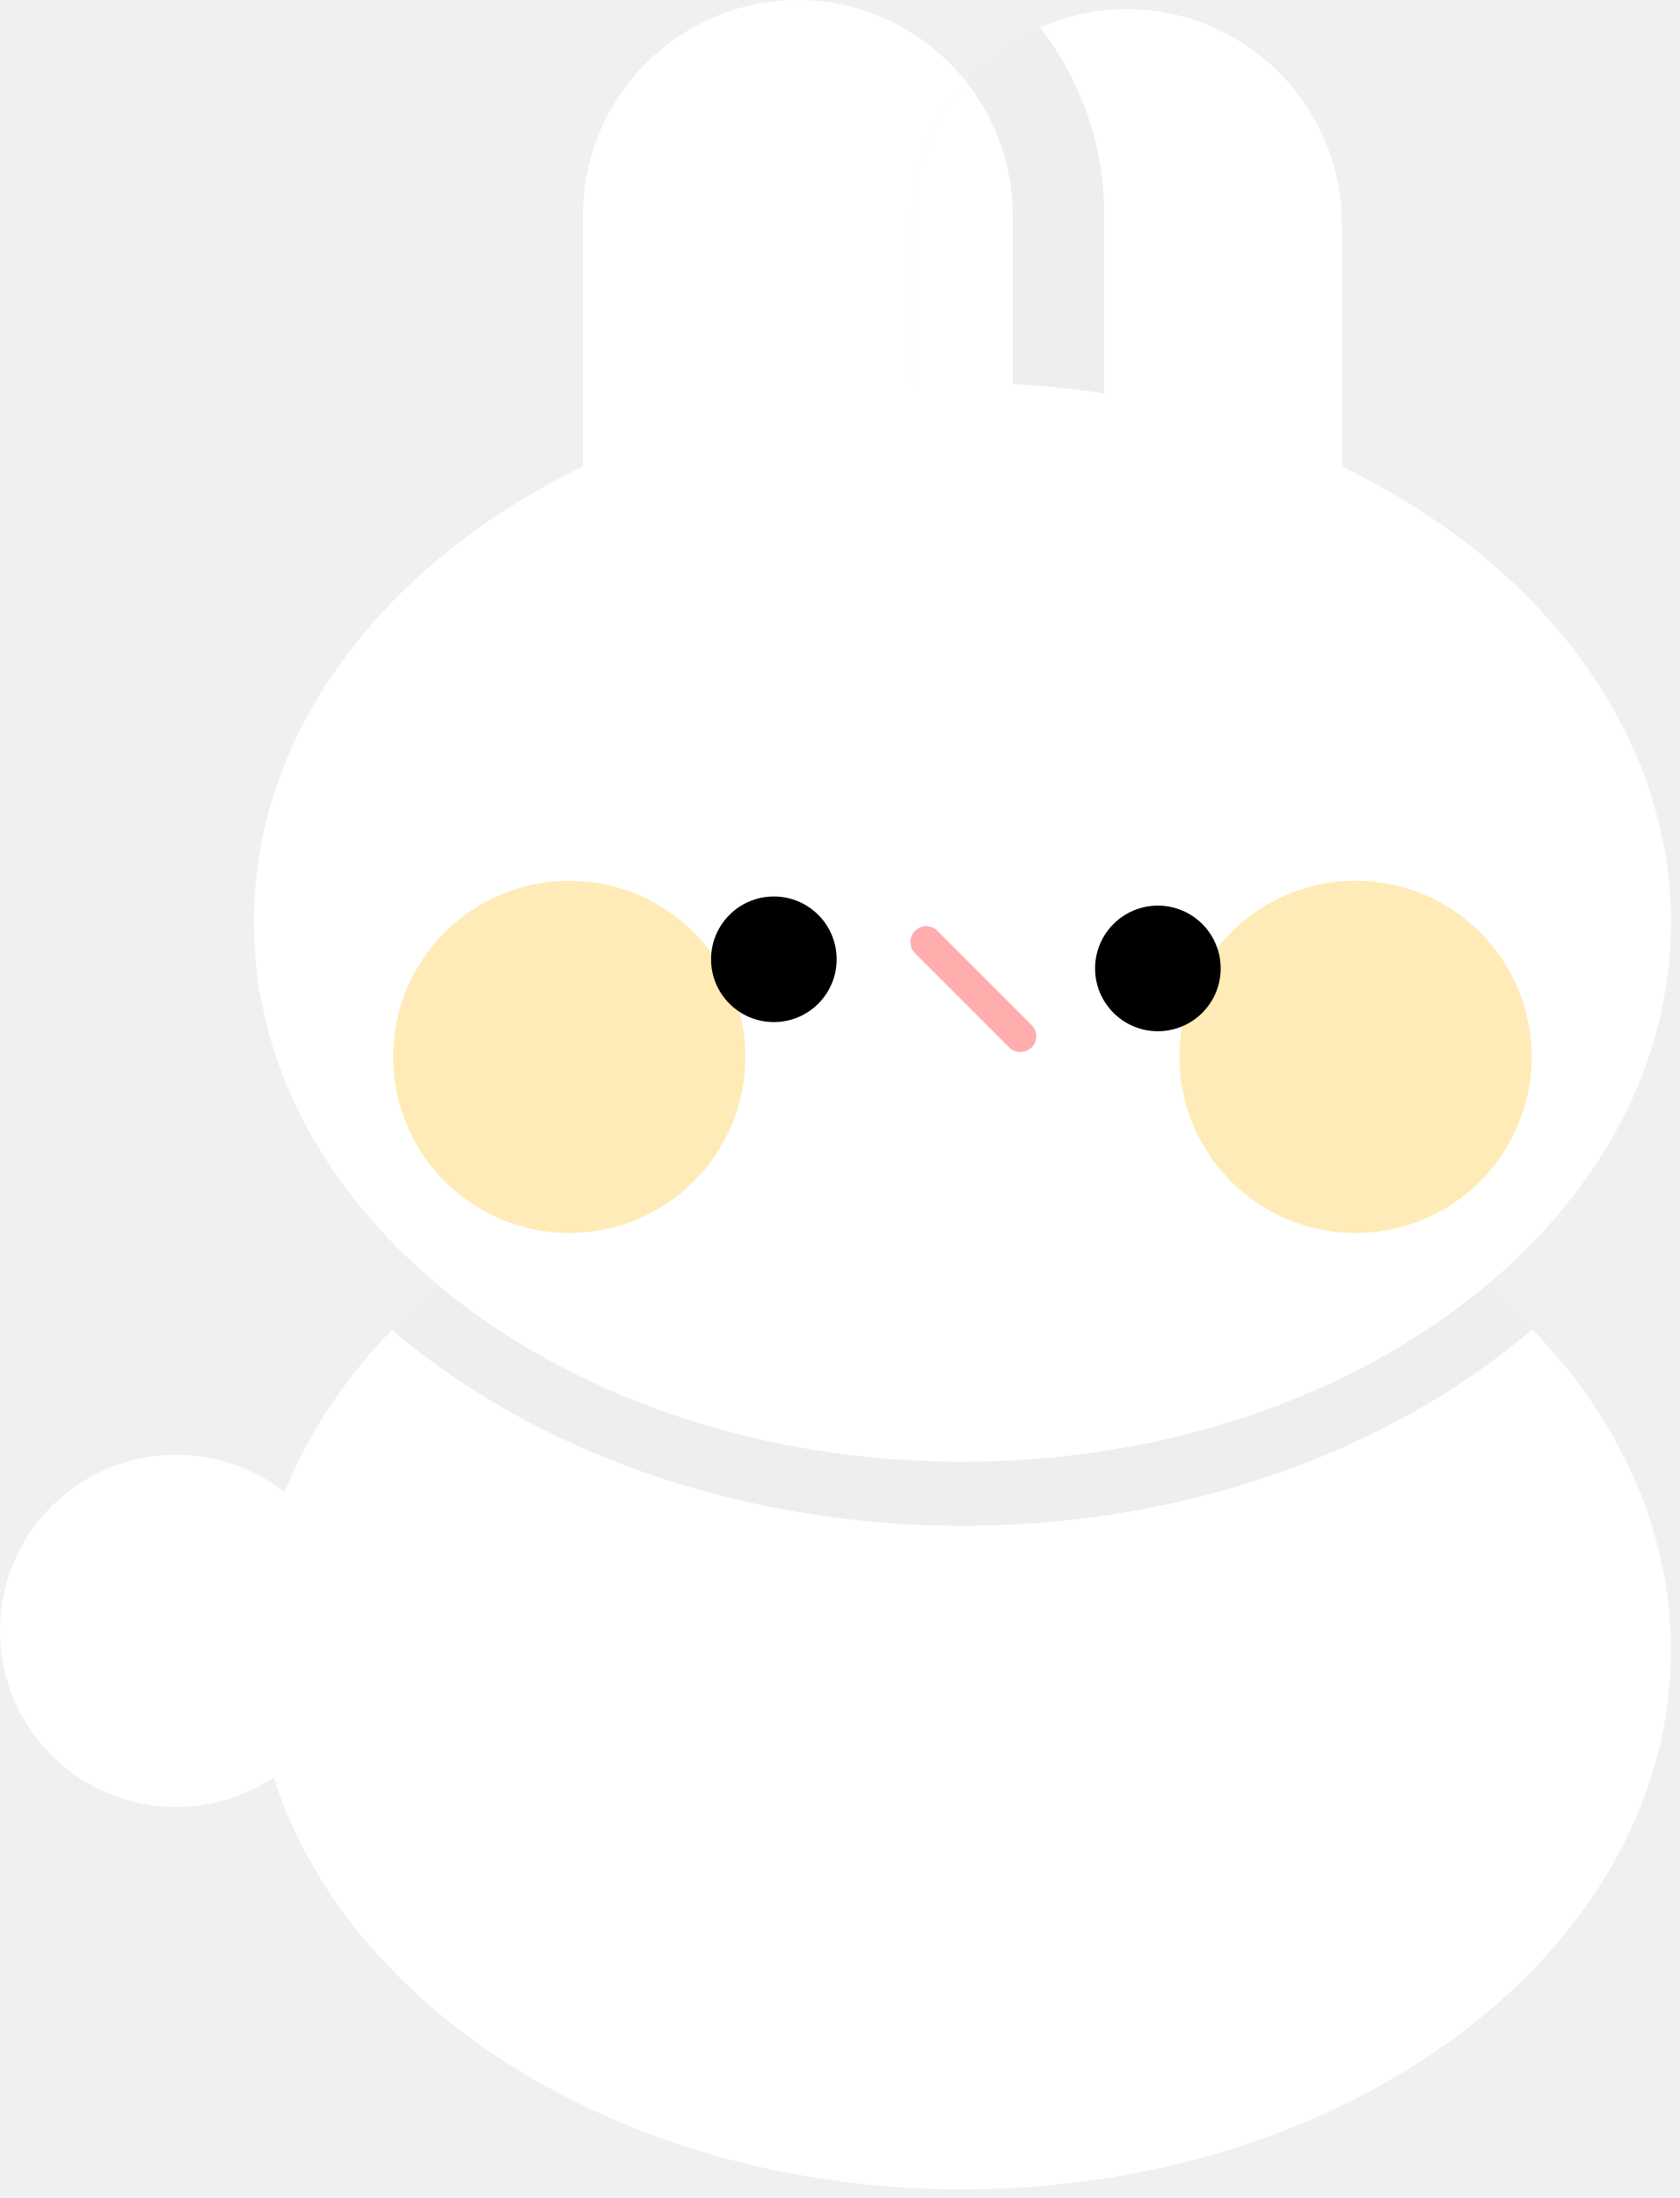
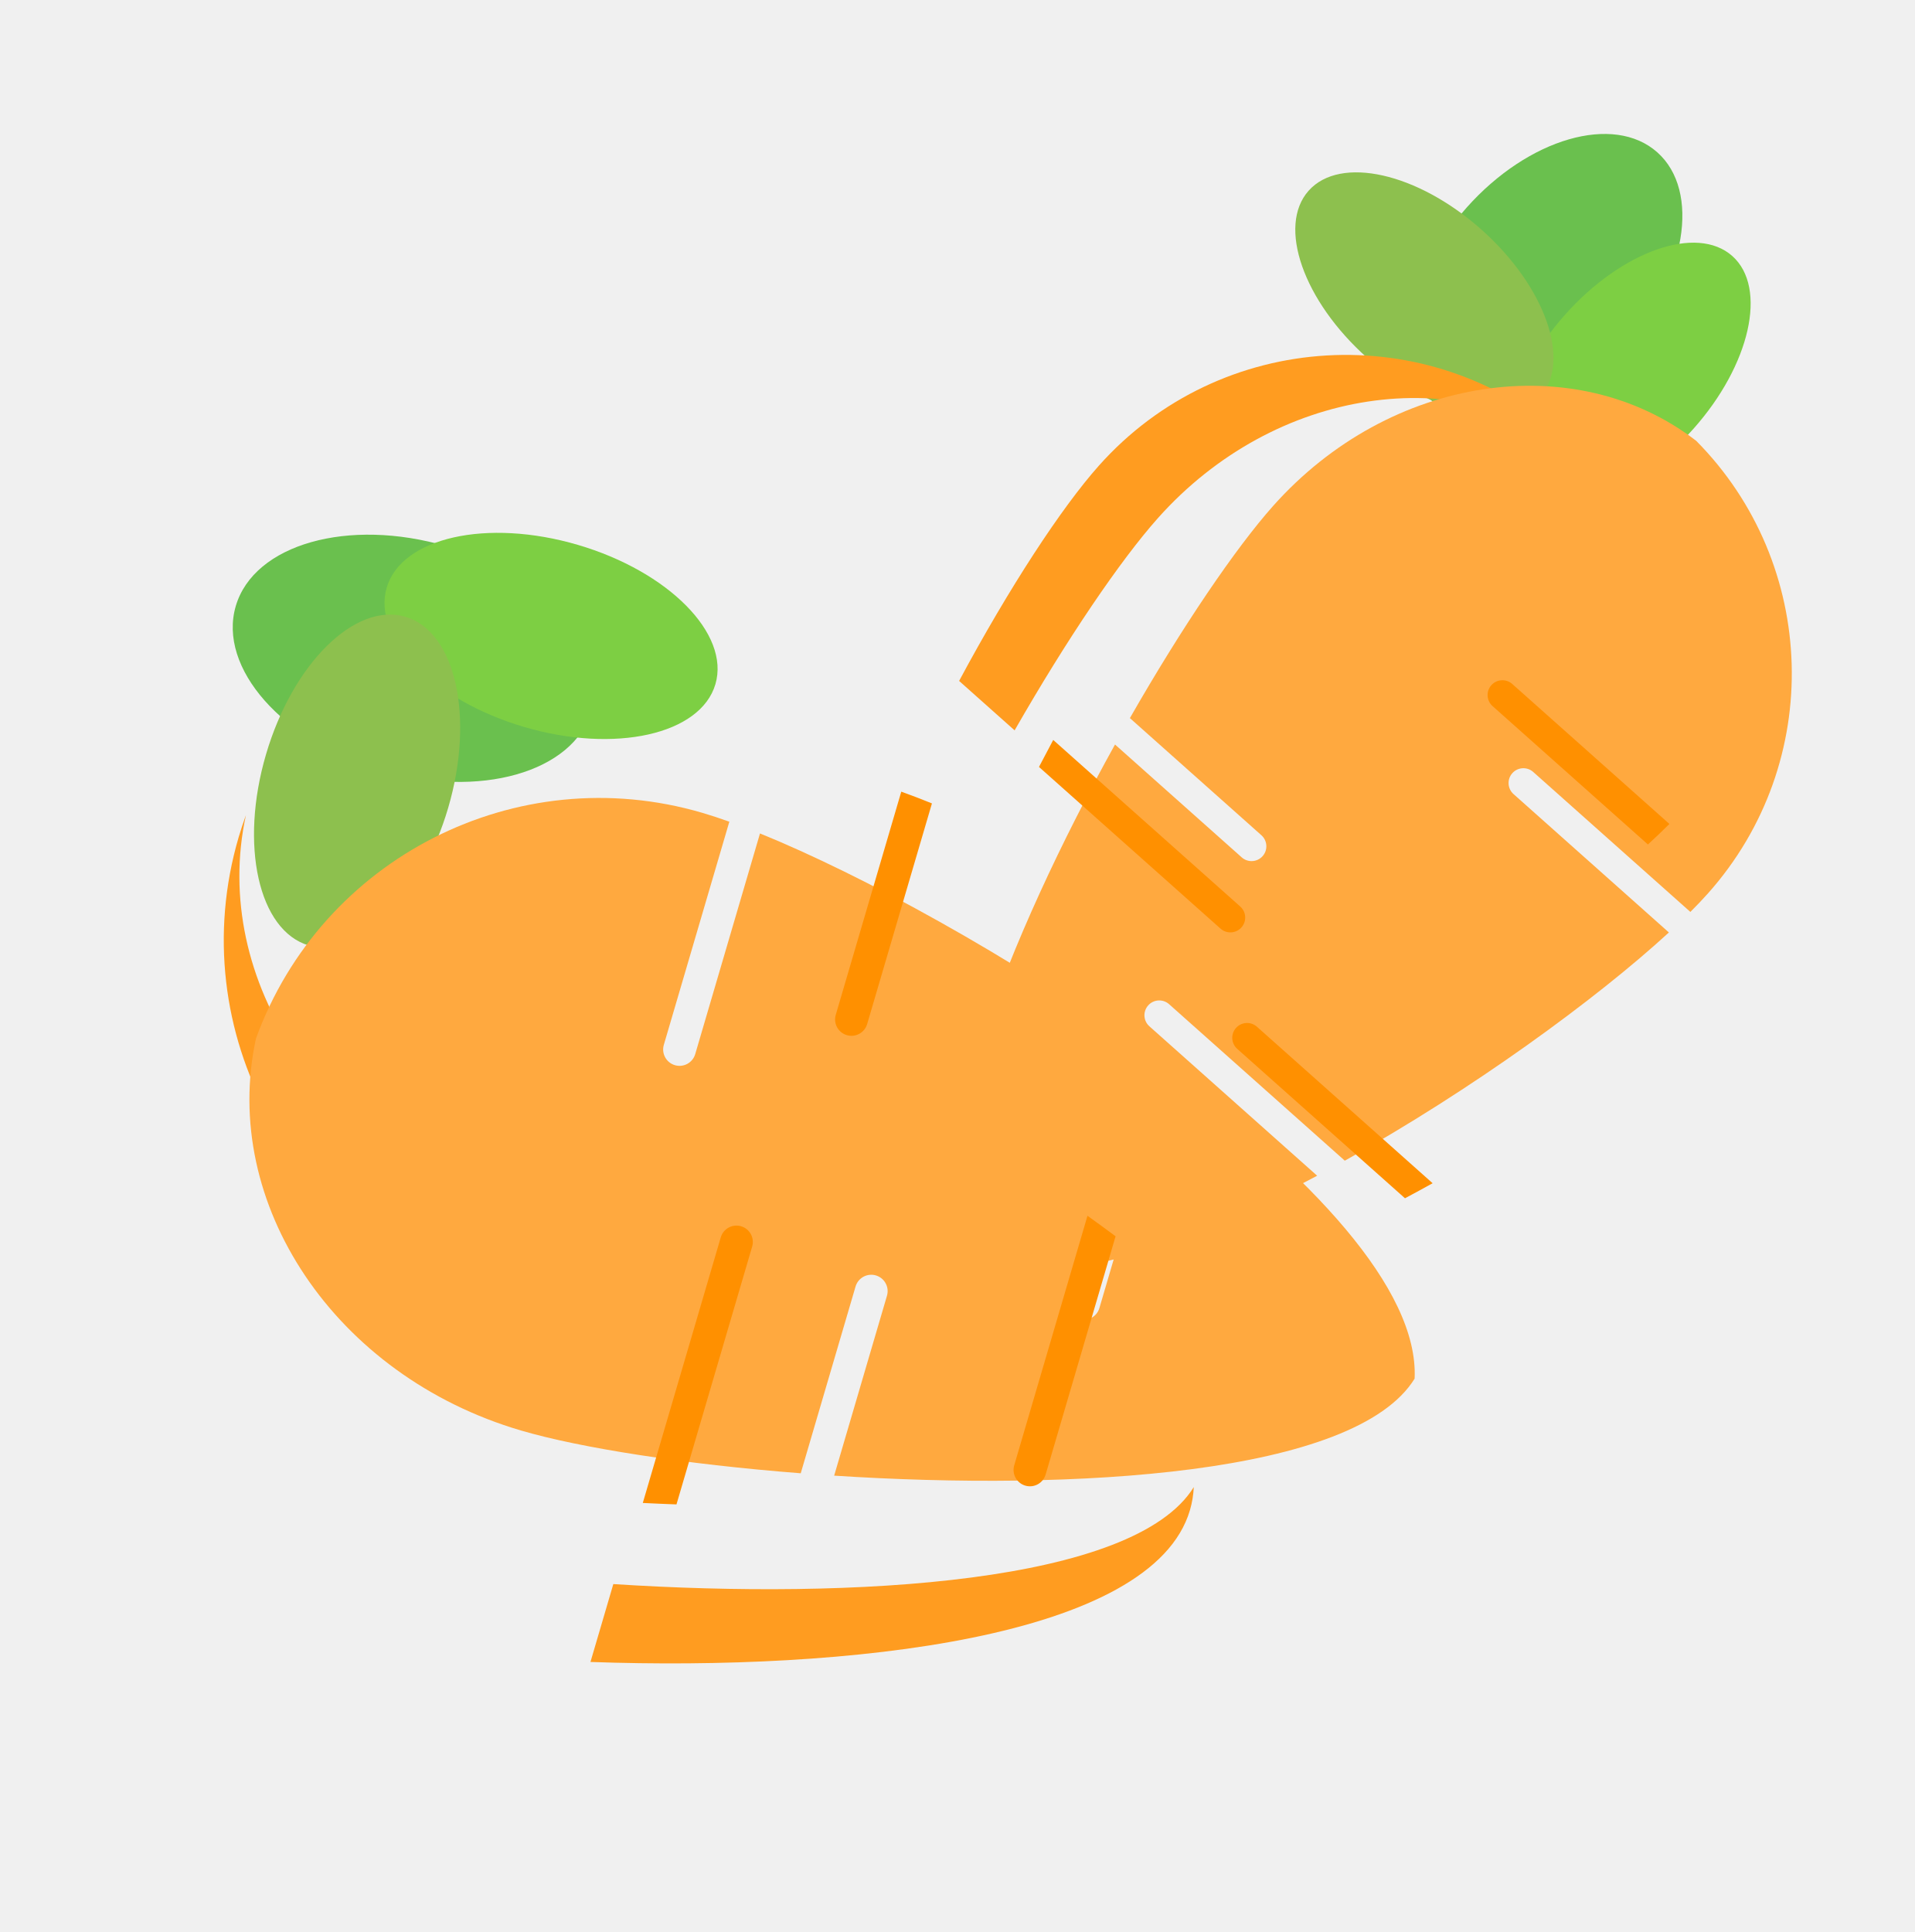
- <svg xmlns="http://www.w3.org/2000/svg" width="214" height="280" viewBox="0 0 214 280" fill="none">
-   <path d="M44.87,207.75C44.87,195.36 34.825,185.315 22.435,185.315C10.044,185.315 0,195.36 0,207.75C0,220.141 10.044,230.185 22.435,230.185C34.825,230.185 44.87,220.141 44.87,207.75Z" fill="#FFFFFF" />
-   <path d="M140.667,27.374C140.667,18.405 137.615,10.134 132.501,3.529C135.891,2.015 139.642,1.165 143.579,1.165C158.64,1.165 170.953,13.477 170.953,28.539L170.953,77.462C170.953,92.512 158.64,104.836 143.579,104.836C139.106,104.836 134.866,103.741 131.127,101.819C137.056,94.97 140.667,86.059 140.667,76.297L140.667,27.374Z" fill="#FFFFFF" />
-   <path d="M122.122,94.399C126.409,89.565 129.018,83.217 129.018,76.298L129.018,27.374C129.018,20.991 126.793,15.108 123.101,10.437C125.687,7.513 128.89,5.137 132.501,3.53C137.615,10.134 140.667,18.405 140.667,27.374L140.667,76.298C140.667,86.047 137.067,94.97 131.127,101.819C127.62,100.014 124.557,97.474 122.122,94.411L122.122,94.399Z" fill="#EEEEEE" />
-   <path d="M116.205,77.462C116.205,83.846 118.43,89.728 122.122,94.399C117.102,100.072 109.775,103.671 101.645,103.671C86.583,103.671 74.271,91.347 74.271,76.297L74.271,27.374C74.271,12.312 86.583,0 101.645,0C110.311,0 118.069,4.089 123.101,10.437C118.814,15.271 116.205,21.62 116.205,28.539L116.205,77.462Z" fill="#FFFFFF" />
-   <path d="M129.018,76.297C129.018,83.228 126.409,89.565 122.122,94.399C118.418,89.728 116.205,83.846 116.205,77.462L116.205,28.539C116.205,21.608 118.814,15.271 123.101,10.437C126.805,15.108 129.018,20.991 129.018,27.374L129.018,76.297Z" fill="#FFFFFF" />
-   <path d="M195.205,169.334C177.197,184.698 151.326,194.355 122.612,194.355C99.909,194.355 77.754,188.193 60.246,177.01C56.554,174.645 53.117,172.106 49.937,169.404C38.883,180.807 32.325,194.902 32.325,210.173C32.325,231.327 44.882,250.232 64.626,262.836C80.316,272.854 100.527,278.899 122.6,278.899C172.456,278.899 212.876,248.124 212.876,210.173C212.876,205.106 212.131,200.167 210.768,195.415C208.007,185.816 202.614,176.975 195.194,169.334L195.205,169.334Z" fill="#FFFFFF" />
-   <path d="M122.612,194.355C151.325,194.355 177.197,184.698 195.205,169.334C193.341,167.424 191.35,165.595 189.241,163.836C172.735,177.581 148.996,186.201 122.612,186.201C100.538,186.201 80.316,180.155 64.637,170.138C61.574,168.181 58.673,166.061 55.971,163.813C53.839,165.595 51.824,167.458 49.949,169.404C53.117,172.106 56.553,174.657 60.258,177.01C77.765,188.193 99.921,194.355 122.624,194.355L122.612,194.355Z" fill="#EEEEEE" />
-   <path d="M210.779,102.716C201.903,71.859 165.816,48.749 122.612,48.749C72.756,48.749 32.336,79.524 32.336,117.475C32.336,135.332 41.294,151.605 55.971,163.824C58.673,166.072 61.562,168.181 64.637,170.149C80.328,180.167 100.538,186.212 122.612,186.212C148.995,186.212 172.735,177.592 189.241,163.847C203.93,151.628 212.887,135.355 212.887,117.486C212.887,112.419 212.142,107.48 210.779,102.728L210.779,102.716Z" fill="#FFFFFF" />
-   <path d="M94.958,134.633C94.958,122.242 84.914,112.198 72.523,112.198C60.133,112.198 50.088,122.242 50.088,134.633C50.088,147.023 60.133,157.068 72.523,157.068C84.914,157.068 94.958,147.023 94.958,134.633Z" fill="#FFEBB7" />
-   <path d="M195.135,134.633C195.135,122.242 185.091,112.198 172.7,112.198C160.31,112.198 150.265,122.242 150.265,134.633C150.265,147.023 160.31,157.068 172.7,157.068C185.091,157.068 195.135,147.023 195.135,134.633Z" fill="#FFEBB7" />
-   <path d="M98.59,130.202C103.009,130.202 106.59,126.62 106.59,122.202C106.59,117.783 103.009,114.202 98.59,114.202C94.172,114.202 90.59,117.783 90.59,122.202C90.59,126.62 94.172,130.202 98.59,130.202Z" fill="#000000" />
-   <path d="M147.514,131.366C151.932,131.366 155.514,127.785 155.514,123.366C155.514,118.948 151.932,115.366 147.514,115.366C143.095,115.366 139.514,118.948 139.514,123.366C139.514,127.785 143.095,131.366 147.514,131.366Z" fill="#000000" />
-   <path d="M119.414,118.586C118.633,117.805 117.367,117.805 116.586,118.586C115.805,119.367 115.805,120.633 116.586,121.414L119.414,118.586ZM128.586,133.414C129.367,134.195 130.633,134.195 131.414,133.414C132.195,132.633 132.195,131.367 131.414,130.586L128.586,133.414ZM116.586,121.414L128.586,133.414L131.414,130.586L119.414,118.586L116.586,121.414Z" transform="rotate(180 124 126)" fill="#FFADAD" />
-   <path d="M119.414,118.586C118.633,117.805 117.367,117.805 116.586,118.586C115.805,119.367 115.805,120.633 116.586,121.414L119.414,118.586ZM128.586,133.414C129.367,134.195 130.633,134.195 131.414,133.414C132.195,132.633 132.195,131.367 131.414,130.586L128.586,133.414ZM116.586,121.414L128.586,133.414L131.414,130.586L119.414,118.586L116.586,121.414Z" transform="rotate(0 124 126)" fill="#FFADAD" />
+ <svg xmlns="http://www.w3.org/2000/svg" width="220" height="222" viewBox="0 0 220 222" fill="none">
+   <path d="M177.61,51.187C184.313,51.187 189.747,42.554 189.747,31.904C189.747,21.254 184.313,12.62 177.61,12.62C170.907,12.62 165.473,21.254 165.473,31.904C165.473,42.554 170.907,51.187 177.61,51.187Z" transform="rotate(41.69 177.61 31.904)" fill="#6AC04E" />
+   <path d="M187.21,52.587C197.045,52.587 205.019,48.169 205.019,42.719C205.019,37.268 197.045,32.85 187.21,32.85C177.374,32.85 169.401,37.268 169.401,42.719C169.401,48.169 177.374,52.587 187.21,52.587Z" transform="rotate(-48.31 187.21 42.719)" fill="#7DCF43" />
+   <path d="M163.671,51.566C169.121,51.566 173.54,43.592 173.54,33.757C173.54,23.921 169.121,15.948 163.671,15.948C158.221,15.948 153.802,23.921 153.802,33.757C153.802,43.592 158.221,51.566 163.671,51.566Z" transform="rotate(-48.31 163.671 33.757)" fill="#8DC04E" />
+   <path d="M114.653,97.334L106.211,97.334C112.833,123.276 124.998,152.689 138.911,152.689C139.721,152.689 140.527,152.59 141.323,152.397C129.964,149.275 120.143,121.765 114.65,97.334L114.653,97.334Z" transform="rotate(41.69 123.767 125.012)" fill="#FF9C20" />
+   <path d="M133.167,68.068C133.167,47.893 147.015,31.391 164.504,30.147C163.706,30.098 162.903,30.068 162.093,30.068C141.105,30.068 124.093,47.081 124.093,68.068C124.093,74.529 125.706,85.344 128.551,97.22L137.092,97.22C134.588,85.344 133.167,74.529 133.167,68.068Z" transform="rotate(41.69 144.299 63.644)" fill="#FF9C20" />
+   <path d="M162.238,78.75C162.238,77.81 163.001,77.048 163.94,77.048L188.121,77.048C188.183,75.986 188.214,74.999 188.214,74.099C188.214,53.924 172.49,37.421 152.626,36.178C135.135,37.424 121.289,53.924 121.289,74.099C121.289,80.56 122.709,91.375 125.214,103.251L145.45,103.251C146.389,103.251 147.152,104.013 147.152,104.953C147.152,105.892 146.389,106.654 145.45,106.654L125.956,106.654C131.446,131.085 141.269,158.595 152.628,161.717C161.753,159.509 170.002,145.099 176.256,128.206L150.441,128.206C149.502,128.206 148.74,127.444 148.74,126.505C148.74,125.566 149.502,124.803 150.441,124.803L177.479,124.803C182.96,109.068 186.703,91.794 187.847,80.451L163.94,80.451C163.001,80.451 162.238,79.689 162.238,78.75Z" transform="rotate(41.69 154.752 98.947)" fill="#FFA93F" />
+   <path d="M169.79,85.639C168.851,85.639 168.088,86.402 168.088,87.341C168.088,88.28 168.851,89.042 169.79,89.042L193.697,89.042C193.817,87.838 193.91,86.701 193.972,85.639L169.79,85.639Z" transform="rotate(41.69 181.03 87.341)" fill="#FF9000" />
+   <path d="M144.809,94.731L116.031,94.731C116.301,95.856 116.582,96.992 116.872,98.134L144.809,98.134C145.748,98.134 146.51,97.371 146.51,96.432C146.51,95.493 145.748,94.731 144.809,94.731Z" transform="rotate(41.69 131.271 96.432)" fill="#FF9000" />
+   <path d="M138.387,127.675C138.387,128.614 139.149,129.376 140.088,129.376L165.903,129.376C166.318,128.251 166.727,127.117 167.126,125.973L140.088,125.973C139.149,125.973 138.387,126.736 138.387,127.675Z" transform="rotate(41.69 152.756 127.675)" fill="#FF9000" />
+   <path d="M47.543,96.958C54.952,96.958 60.958,87.416 60.958,75.644C60.958,63.873 54.952,54.331 47.543,54.331C40.135,54.331 34.129,63.873 34.129,75.644C34.129,87.416 40.135,96.958 47.543,96.958Z" transform="rotate(-73.64 47.543 75.645)" fill="#6AC04E" />
+   <path d="M63.319,83.98C74.19,83.98 83.002,79.097 83.002,73.073C83.002,67.049 74.19,62.165 63.319,62.165C52.448,62.165 43.635,67.049 43.635,73.073C43.635,79.097 52.448,83.98 63.319,83.98Z" transform="rotate(-163.64 63.319 73.073)" fill="#7DCF43" />
+   <path d="M41.033,109.441C47.057,109.441 51.941,100.628 51.941,89.757C51.941,78.886 47.057,70.074 41.033,70.074C35.009,70.074 30.126,78.886 30.126,89.757C30.126,100.628 35.009,109.441 41.033,109.441Z" transform="rotate(-163.64 41.033 89.757)" fill="#8DC04E" />
+   <path d="M92.592,150.378L83.262,150.378C90.581,179.051 104.026,211.56 119.404,211.56C120.299,211.56 121.189,211.45 122.07,211.237C109.515,207.786 98.66,177.381 92.589,150.378L92.592,150.378Z" transform="rotate(-73.64 102.666 180.969)" fill="#FF9C20" />
+   <path d="M45.19,130.406C45.19,108.108 60.496,89.868 79.826,88.494C78.943,88.439 78.056,88.406 77.161,88.406C53.964,88.406 35.161,107.21 35.161,130.406C35.161,137.548 36.943,149.501 40.088,162.627L49.528,162.627C46.76,149.501 45.19,137.548 45.19,130.406Z" transform="rotate(-73.64 57.493 125.517)" fill="#FF9C20" />
+   <path d="M104.917,114.301C104.917,113.263 105.759,112.42 106.797,112.42L133.524,112.42C133.592,111.247 133.627,110.156 133.627,109.16C133.627,86.861 116.248,68.622 94.293,67.248C74.96,68.625 59.657,86.861 59.657,109.16C59.657,116.302 61.227,128.255 63.995,141.381L86.361,141.381C87.4,141.381 88.242,142.224 88.242,143.262C88.242,144.3 87.4,145.143 86.361,145.143L64.815,145.143C70.883,172.145 81.74,202.551 94.295,206.001C104.38,203.561 113.497,187.634 120.41,168.963L91.878,168.963C90.84,168.963 89.997,168.121 89.997,167.083C89.997,166.045 90.84,165.202 91.878,165.202L121.762,165.202C127.82,147.81 131.957,128.719 133.221,116.181L106.797,116.181C105.759,116.181 104.917,115.339 104.917,114.301Z" transform="rotate(-73.64 96.642 136.625)" fill="#FFA93F" />
+   <path d="M88.914,103.342C87.876,103.342 87.033,104.184 87.033,105.222C87.033,106.26 87.876,107.103 88.914,107.103L115.338,107.103C115.471,105.772 115.573,104.515 115.641,103.342L88.914,103.342Z" transform="rotate(-73.64 101.337 105.222)" fill="#FF9000" />
+   <path d="M95.374,155.186L63.567,155.186C63.865,156.43 64.176,157.686 64.497,158.947L95.374,158.947C96.412,158.947 97.255,158.105 97.255,157.067C97.255,156.028 96.412,155.186 95.374,155.186Z" transform="rotate(-73.64 80.411 157.067)" fill="#FF9000" />
+   <path d="M106.408,155.471C106.408,156.509 107.251,157.351 108.289,157.351L136.821,157.351C137.28,156.108 137.731,154.854 138.173,153.59L108.289,153.59C107.251,153.59 106.408,154.433 106.408,155.471Z" transform="rotate(-73.64 122.29 155.471)" fill="#FF9000" />
</svg>
